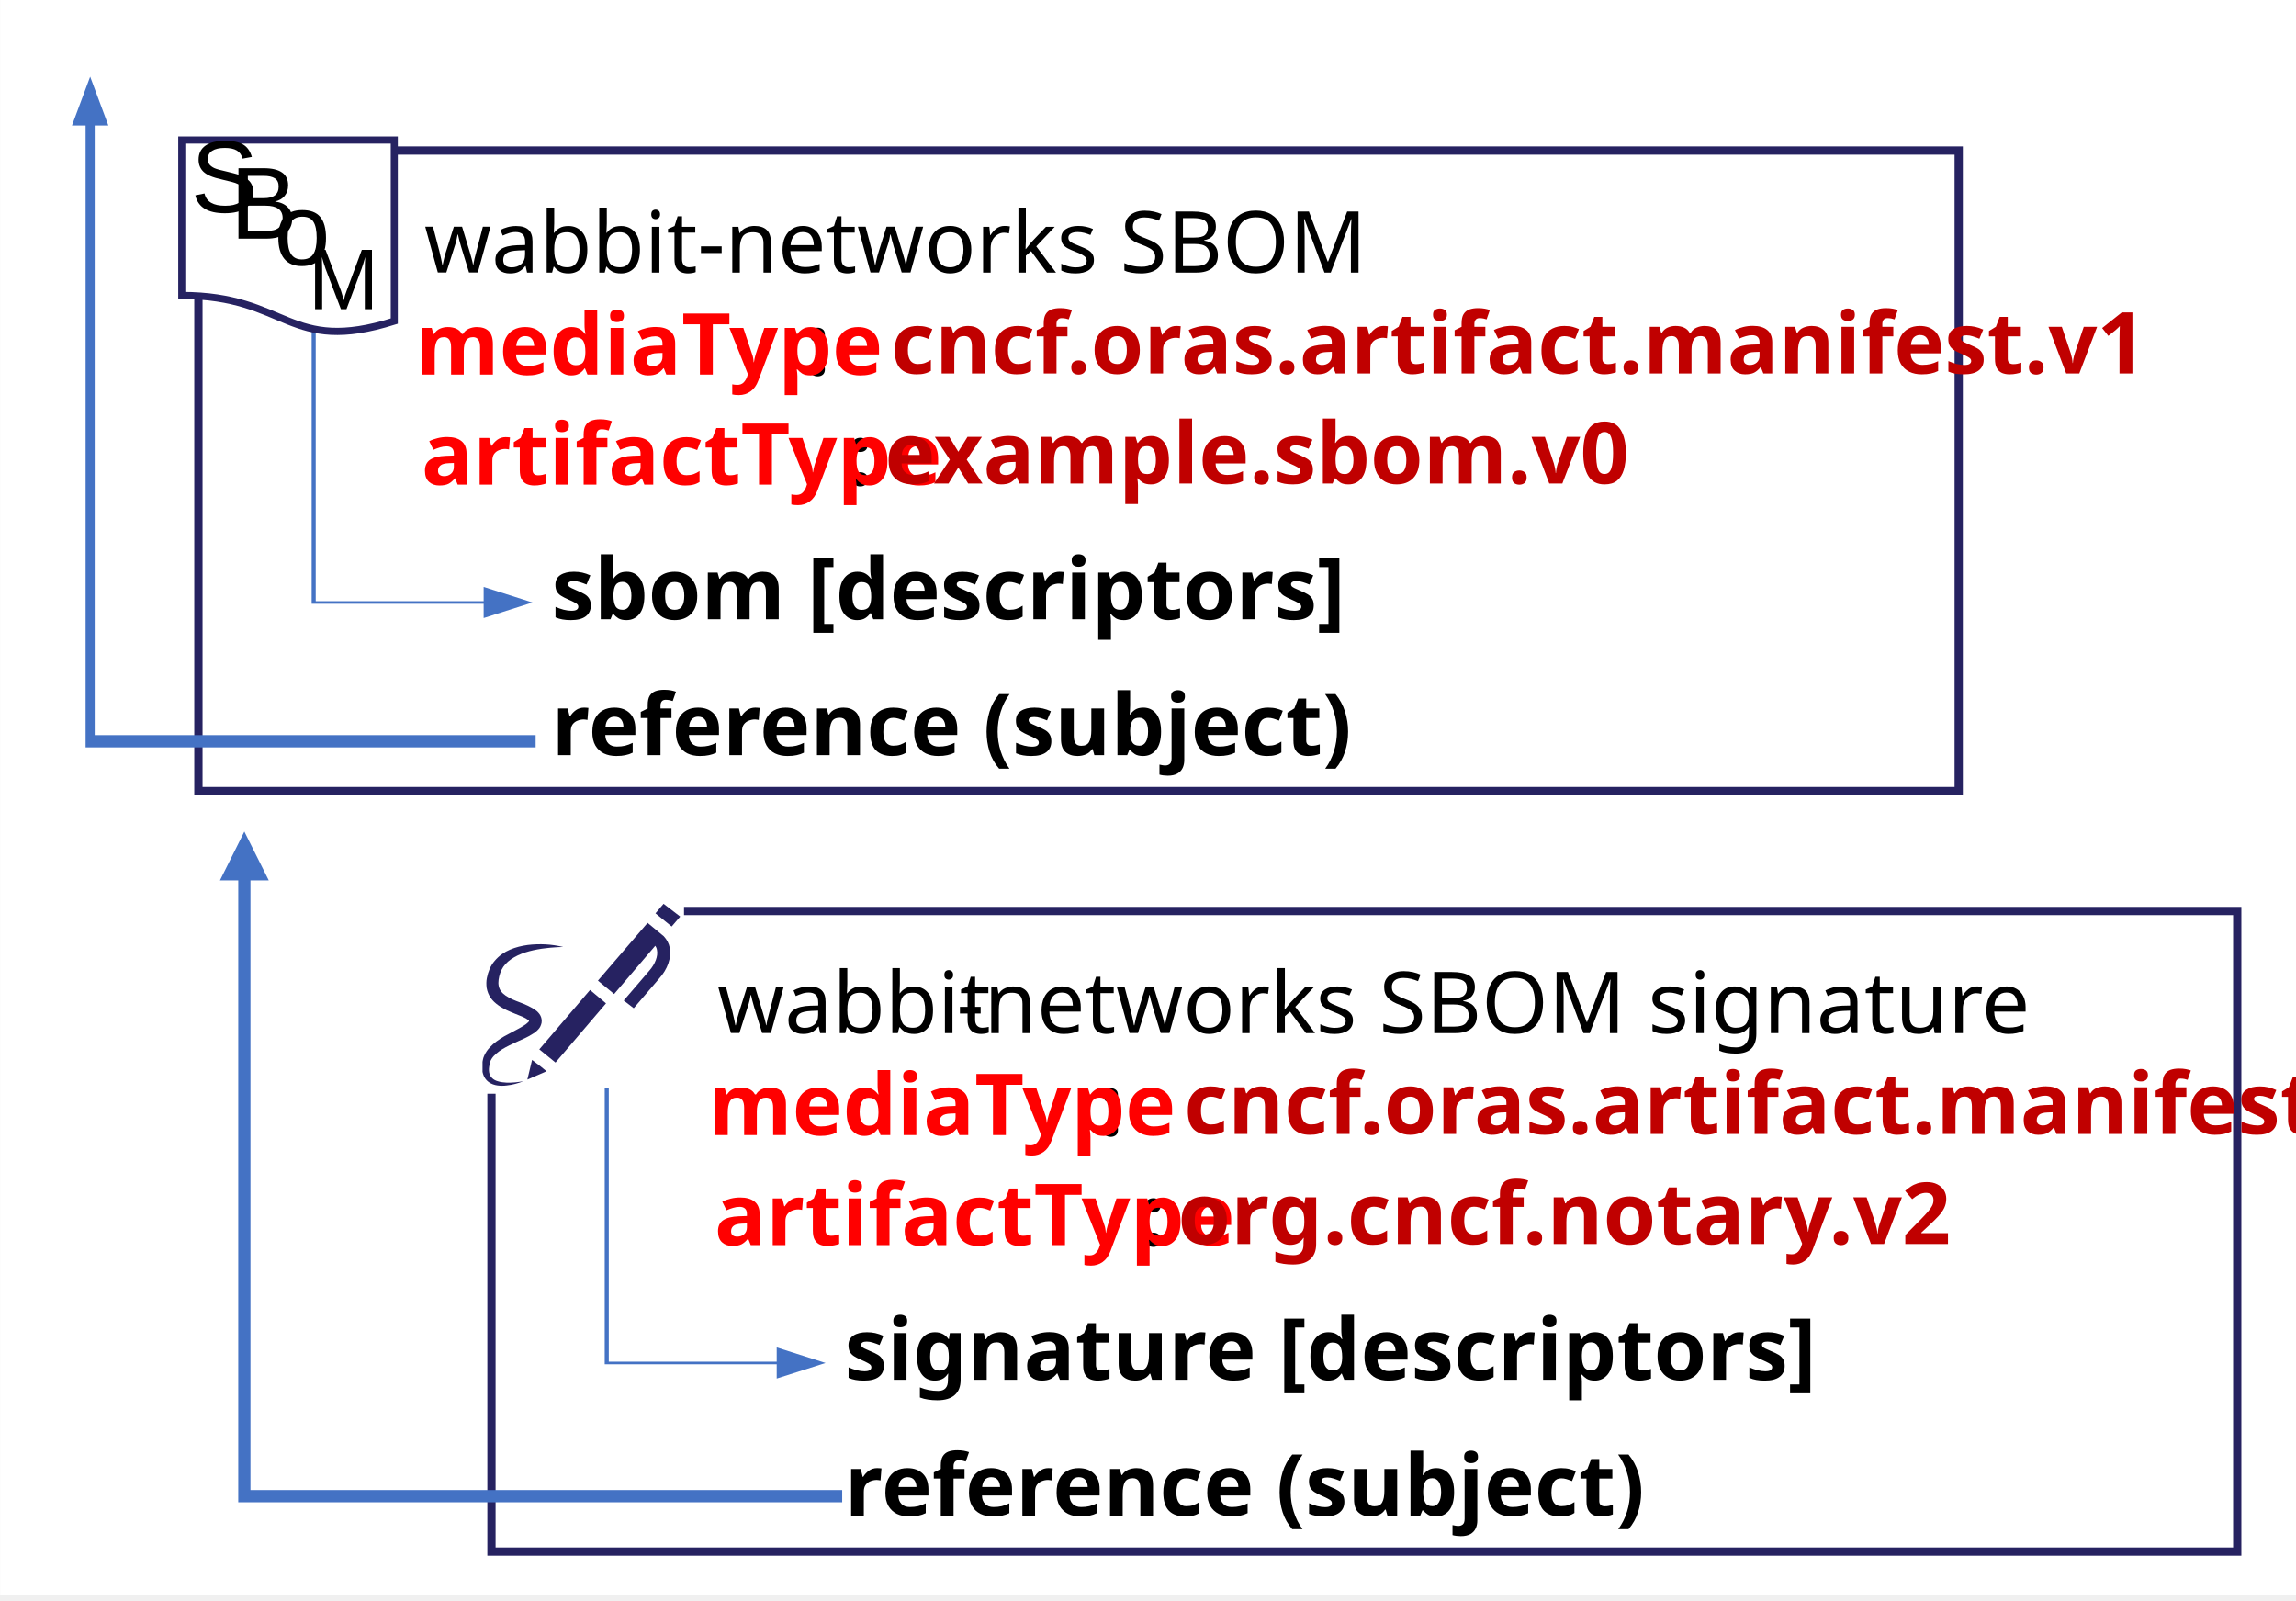
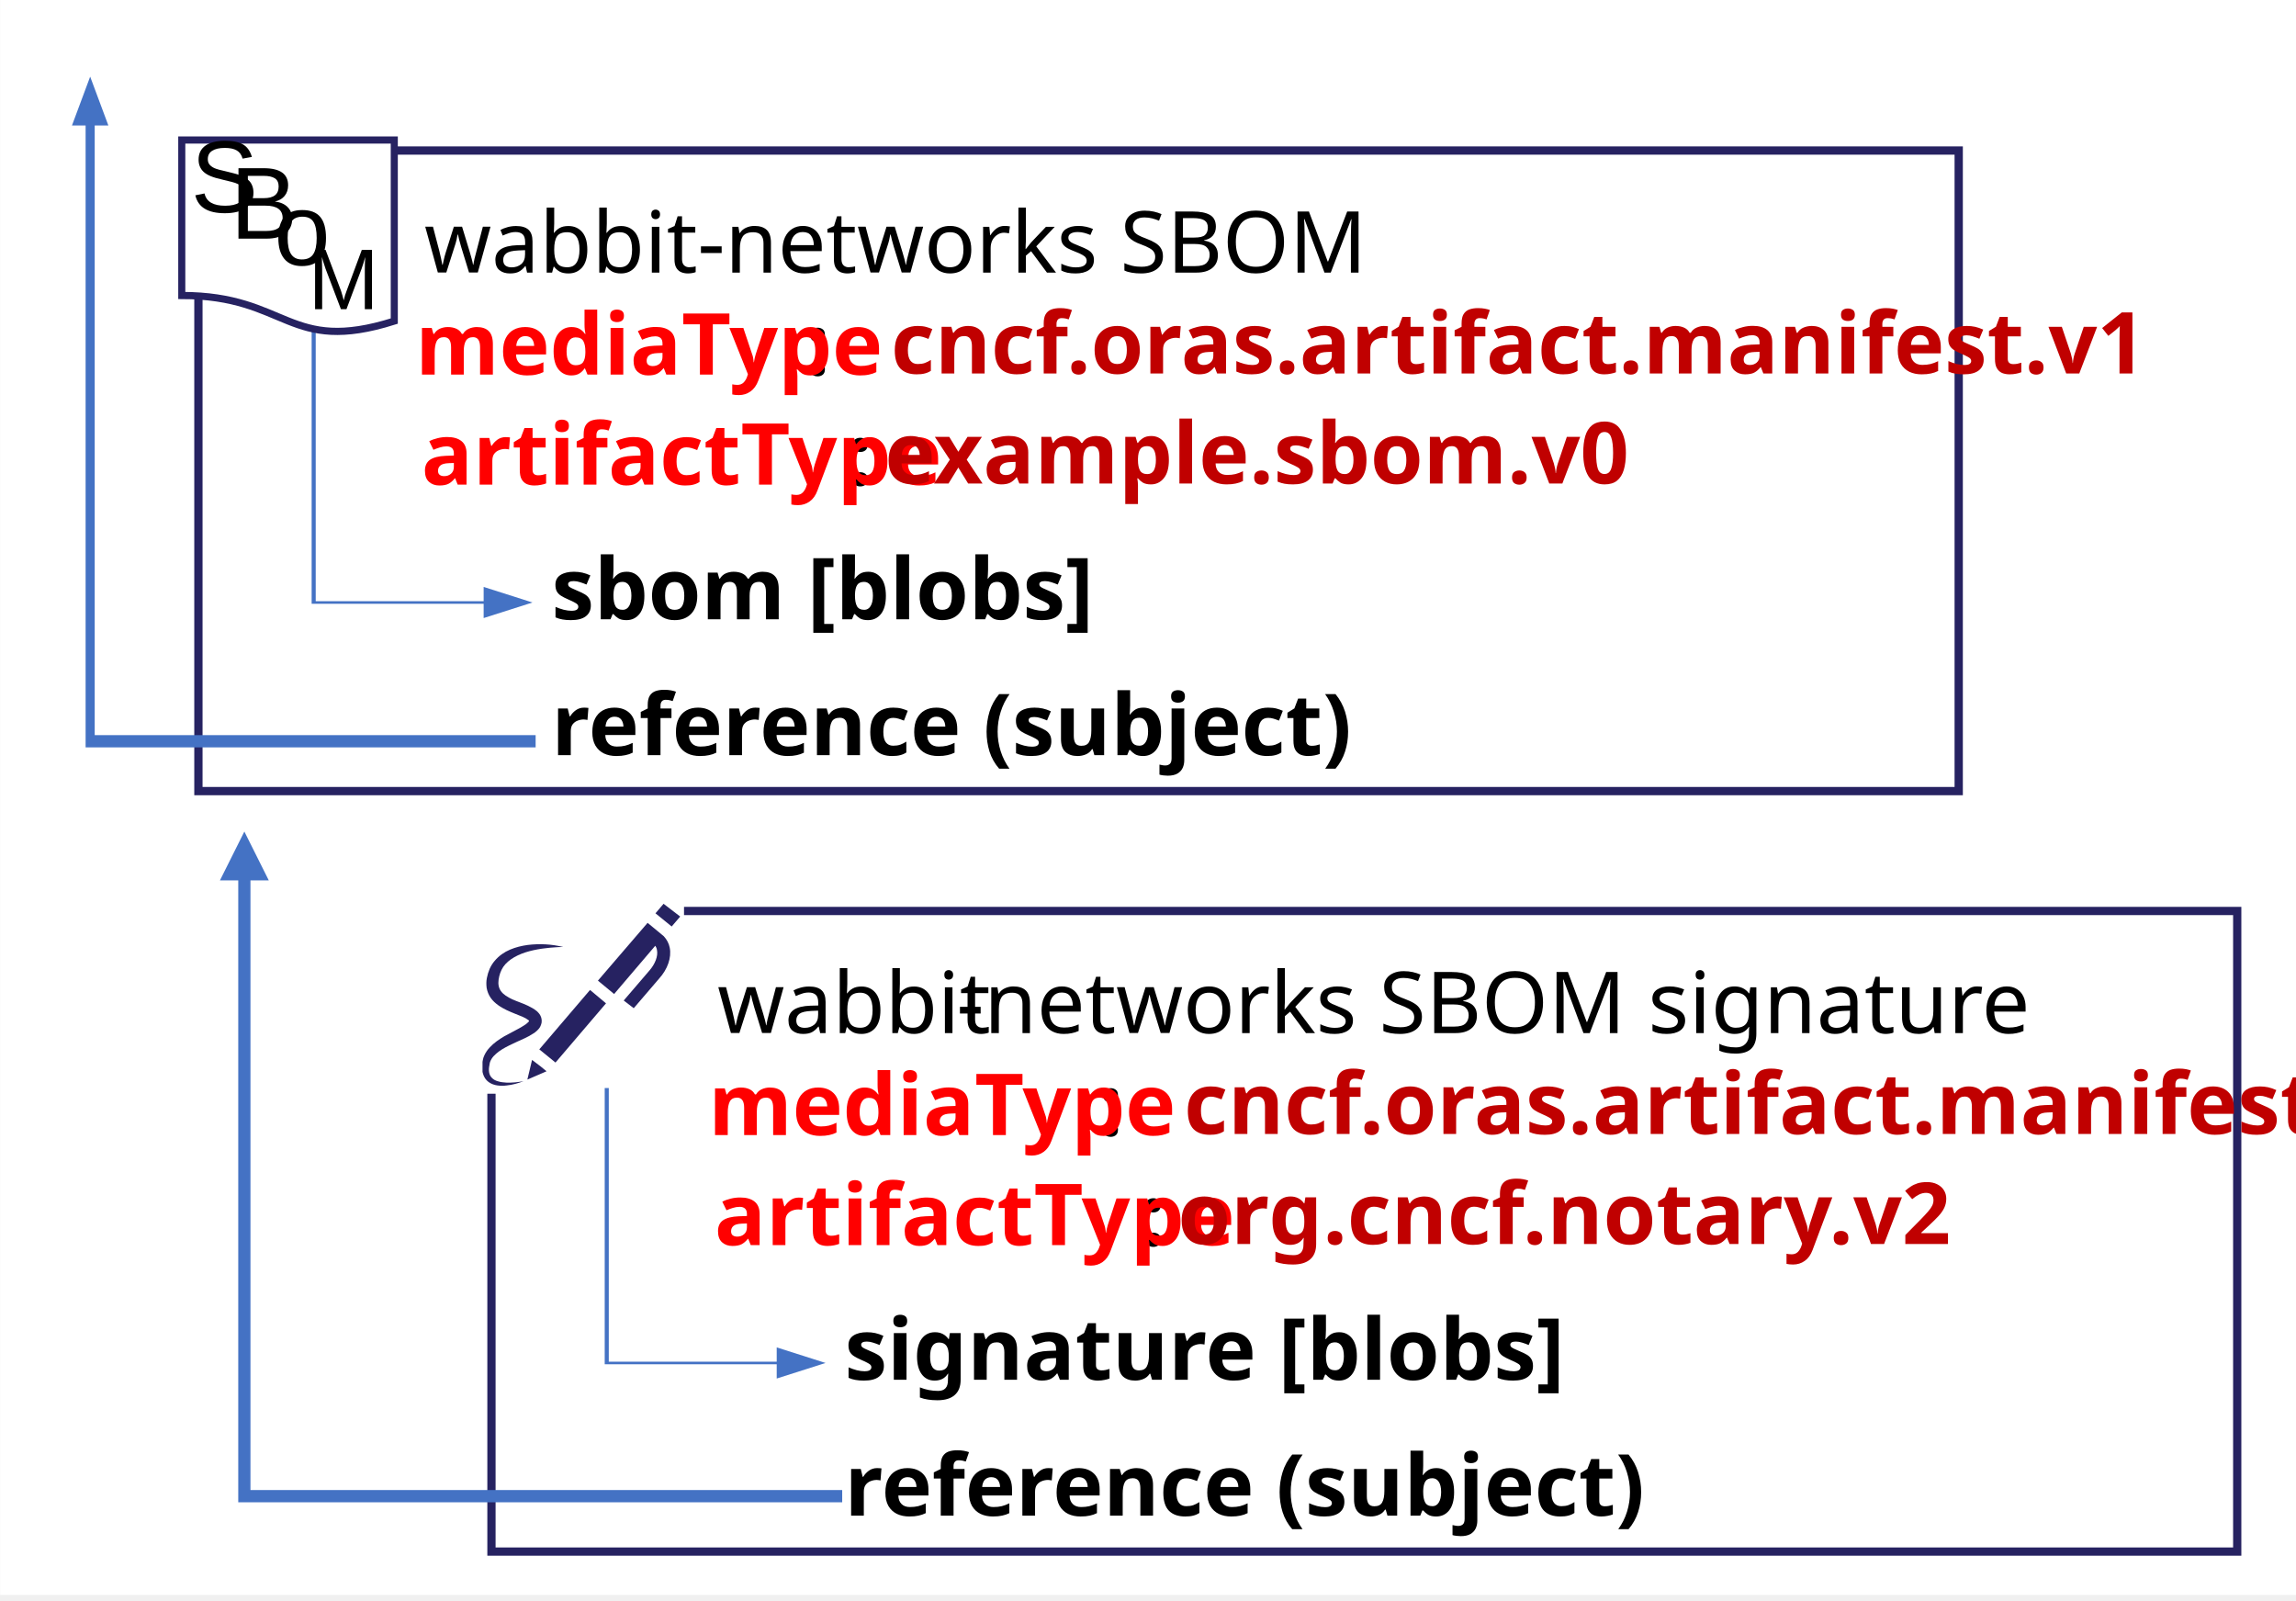
<svg xmlns="http://www.w3.org/2000/svg" width="99.483mm" height="69.321mm" viewBox="0 0 99.483 69.321" version="1.1" id="svg9533">
  <defs id="defs9530">
    <clipPath id="clip0">
      <rect x="504" y="20" width="376" height="262" id="rect9537" />
    </clipPath>
    <clipPath id="clip1">
      <rect x="518" y="30" width="62" height="42" id="rect9540" />
    </clipPath>
    <clipPath id="clip2">
      <rect x="518" y="30" width="62" height="42" id="rect9543" />
    </clipPath>
    <clipPath id="clip3">
      <rect x="518" y="20" width="62" height="62" id="rect9546" />
    </clipPath>
    <clipPath id="clip4">
      <rect x="575" y="162" width="33" height="33" id="rect9549" />
    </clipPath>
    <clipPath id="clip5">
      <rect x="575" y="162" width="33" height="33" id="rect9552" />
    </clipPath>
    <clipPath id="clip6">
      <rect x="574" y="162" width="35" height="33" id="rect9555" />
    </clipPath>
    <clipPath id="clip7">
      <rect x="574" y="162" width="35" height="33" id="rect9558" />
    </clipPath>
    <clipPath id="clip8">
      <rect x="574" y="162" width="34" height="33" id="rect9561" />
    </clipPath>
    <clipPath id="clip9">
      <rect x="574" y="162" width="34" height="33" id="rect9564" />
    </clipPath>
    <clipPath id="clip10">
      <rect x="574" y="162" width="34" height="33" id="rect9567" />
    </clipPath>
    <clipPath id="clip11">
      <rect x="574" y="162" width="34" height="33" id="rect9570" />
    </clipPath>
    <clipPath id="clip0-0">
      <rect x="591" y="357" width="33" height="33" id="rect33584" />
    </clipPath>
    <clipPath id="clip0-3">
      <rect x="591" y="357" width="33" height="33" id="rect213665" />
    </clipPath>
    <clipPath id="clip0-02">
      <rect x="591" y="357" width="33" height="33" id="rect221664" />
    </clipPath>
    <clipPath id="clip0-3-3">
      <rect x="591" y="357" width="33" height="33" id="rect213665-8" />
    </clipPath>
    <clipPath id="clip4-2">
      <rect x="575" y="162" width="33" height="33" id="rect9549-9" />
    </clipPath>
    <clipPath id="clip5-3">
      <rect x="575" y="162" width="33" height="33" id="rect9552-7" />
    </clipPath>
    <clipPath id="clip6-3">
      <rect x="574" y="162" width="35" height="33" id="rect9555-5" />
    </clipPath>
    <clipPath id="clip7-2">
      <rect x="574" y="162" width="35" height="33" id="rect9558-1" />
    </clipPath>
    <clipPath id="clip8-5">
      <rect x="574" y="162" width="34" height="33" id="rect9561-2" />
    </clipPath>
    <clipPath id="clip9-3">
      <rect x="574" y="162" width="34" height="33" id="rect9564-2" />
    </clipPath>
    <clipPath id="clip10-6">
      <rect x="574" y="162" width="34" height="33" id="rect9567-6" />
    </clipPath>
    <clipPath id="clip11-9">
      <rect x="574" y="162" width="34" height="33" id="rect9570-1" />
    </clipPath>
  </defs>
  <g id="layer1" transform="translate(0.3046117,-0.06652)">
    <g clip-path="url(#clip0)" transform="matrix(0.2645833,0,0,0.2645833,-133.6546,-5.225147)" id="g9681">
      <rect x="504.017" y="19.155" width="375.999" height="262" fill="#ffffff" id="rect9575" />
      <g id="g223821" transform="translate(-188.625,70.6204)">
        <path d="M 773.107,98.543 H 1058.999 V 203.434 H 773.107 Z" stroke="#262261" stroke-width="1.35" stroke-miterlimit="8" fill="#ffffff" fill-rule="evenodd" id="path9619-7" />
        <g clip-path="url(#clip4-2)" id="g9647" transform="translate(196.6422,-65.46528)">
          <g clip-path="url(#clip5-3)" id="g9645">
            <g clip-path="url(#clip6-3)" id="g9643">
              <g clip-path="url(#clip7-2)" id="g9641">
                <path d="m 183.097,267.726 h 34.064 v 31.935 h -34.064 z" fill="#ffffff" transform="matrix(1.00067,0,0,1,391.237,-105.726)" id="path9621" />
                <g clip-path="url(#clip8-5)" id="g9639">
                  <g clip-path="url(#clip9-3)" id="g9637">
                    <g clip-path="url(#clip10-6)" id="g9635">
                      <g clip-path="url(#clip11-9)" id="g9633">
                        <path d="m 19.754,16.335 -2.49,-2.191 -7.902,9.728 2.523,2.158 z" fill="#262261" transform="matrix(1.05141,0,0,1,574.456,162.796)" id="path9623" />
                        <path d="M 9.562,26.66 8.234,25.598 7.503,28.818 10.491,27.457 Z" fill="#262261" transform="matrix(1.05141,0,0,1,574.456,162.796)" id="path9625" />
                        <path d="M 27.457,1.594 29.98,3.752 31.308,2.125 28.718,0.033 Z" fill="#262261" transform="matrix(1.05141,0,0,1,574.456,162.796)" id="path9627" />
                        <path d="m 22.51,15.87 1.561,1.262 3.951,-4.847 C 29.349,10.757 29.98,8.831 29.681,7.238 29.549,6.507 29.216,5.877 28.752,5.345 l -2.523,-2.191 -7.736,9.462 2.523,2.191 6.408,-7.902 c 0.133,0.199 0.232,0.432 0.266,0.697 0.199,0.996 -0.299,2.324 -1.195,3.386 z" fill="#262261" transform="matrix(1.05141,0,0,1,574.456,162.796)" id="path9629" />
                        <path d="m 1.693,25.93 c 0.066,-0.166 0.133,-0.332 0.232,-0.498 0.199,-0.332 0.432,-0.598 0.73,-0.863 0.564,-0.531 1.295,-0.963 2.058,-1.361 0.764,-0.398 1.56,-0.763 2.39,-1.162 0.398,-0.199 0.83,-0.432 1.262,-0.731 0.232,-0.133 0.432,-0.299 0.664,-0.531 0.232,-0.232 0.465,-0.498 0.598,-0.93 0.166,-0.398 0.133,-0.93 0,-1.295 C 9.495,18.161 9.23,17.862 8.997,17.629 8.499,17.198 8.034,16.965 7.603,16.733 6.74,16.301 5.91,16.036 5.146,15.671 4.416,15.305 3.785,14.907 3.42,14.376 3.054,13.878 2.922,13.214 3.021,12.483 3.121,11.72 3.353,10.989 3.752,10.358 4.582,9.097 6.142,8.267 7.802,7.802 8.632,7.57 9.495,7.404 10.392,7.304 10.823,7.238 11.288,7.204 11.72,7.171 12.151,7.138 12.616,7.105 13.081,7.105 11.288,6.64 9.429,6.54 7.57,6.773 6.64,6.906 5.71,7.138 4.814,7.537 3.918,7.935 3.088,8.533 2.424,9.363 2.092,9.761 1.826,10.226 1.627,10.691 c -0.199,0.498 -0.332,0.963 -0.432,1.494 -0.1,0.531 -0.1,1.062 -0.033,1.627 0.1,0.564 0.299,1.129 0.631,1.627 0.332,0.498 0.73,0.863 1.162,1.195 0.432,0.332 0.863,0.564 1.295,0.797 0.863,0.431 1.726,0.763 2.49,1.095 0.365,0.166 0.697,0.365 0.896,0.531 0.1,0.066 0.133,0.133 0.133,0.166 0,0.033 0,0 0,0 0,0 -0.033,0.1 -0.133,0.199 -0.1,0.1 -0.232,0.199 -0.365,0.332 -0.299,0.232 -0.664,0.431 -1.029,0.664 -0.764,0.432 -1.56,0.863 -2.357,1.328 -0.797,0.498 -1.594,1.062 -2.258,1.826 -0.332,0.365 -0.631,0.83 -0.83,1.295 -0.1,0.232 -0.199,0.498 -0.232,0.764 -0.066,0.266 -0.066,0.498 -0.1,0.73 -0.033,0.498 -0.033,0.996 0.133,1.527 0.133,0.498 0.432,0.996 0.863,1.328 0.432,0.332 0.93,0.498 1.394,0.564 0.498,0.066 0.963,0.066 1.428,0 C 5.212,29.681 6.076,29.416 6.906,29.084 6.009,29.25 5.113,29.349 4.25,29.316 3.818,29.283 3.386,29.25 2.988,29.117 2.59,29.017 2.224,28.818 1.992,28.552 1.494,28.054 1.428,27.258 1.594,26.461 c 0,-0.133 0.066,-0.365 0.1,-0.531 z" fill="#262261" transform="matrix(1.05141,0,0,1,574.456,162.796)" id="path9631" />
                      </g>
                    </g>
                  </g>
                </g>
              </g>
            </g>
          </g>
        </g>
        <text font-family="Calibri, Calibri_MSFontService, sans-serif" font-weight="400" font-size="14px" id="text9657-4" x="810.1" y="118.535">wabbit<tspan font-size="14px" x="849.267" y="118.535" id="tspan9649">-networks SBOM signature</tspan>
        </text>
        <path d="m 821.154,172.762 h -29.5 v -45.232 h 0.666 v 45.02 l -0.333,-0.213 h 29.167 z m -1.333,-2.761 8,2.549 -8,2.549 z" fill="#4472c4" id="path9659-2" style="stroke-width:0.798" />
        <text xml:space="preserve" style="font-style:normal;font-weight:normal;font-size:40px;line-height:1.25;font-family:sans-serif;fill:#000000;fill-opacity:1;stroke:none" x="916.951" y="209.636" id="text13215-5">
          <tspan id="tspan13213-0" x="916.951" y="209.636"> </tspan>
        </text>
        <text font-family="Calibri, Calibri_MSFontService, sans-serif" font-weight="400" font-size="14px" id="text75456-7-31" x="791.782" y="175.299">
-           <tspan font-size="14px" x="830.949" y="175.299" id="tspan75448-7-1" style="font-weight:bold">signature [descriptors]</tspan>
+           <tspan font-size="14px" x="830.949" y="175.299" id="tspan75448-7-1" style="font-weight:bold">signature [blobs]</tspan>
        </text>
        <text font-family="Calibri, Calibri_MSFontService, sans-serif" font-weight="400" font-size="14px" id="text75456-7-6-41" x="791.75" y="197.547">
          <tspan font-size="14px" x="830.916" y="197.547" id="tspan75448-7-2-9" style="font-weight:bold">reference (subject)</tspan>
        </text>
        <g id="g202427-7" transform="translate(190.5331,-58.84173)">
          <text fill="#ff0000" font-family="Calibri, Calibri_MSFontService, sans-serif" font-weight="700" font-size="14px" id="text9617-2-6-4" x="624.639" y="212.201">
            <tspan fill="#000000" font-size="14px" x="688.972" y="212.201" id="tspan9613-6-8-3">:</tspan>
          </text>
          <text fill="#ff0000" font-family="Calibri, Calibri_MSFontService, sans-serif" font-weight="700" font-size="14px" id="text9617-2-8-2" x="619.083" y="212.093">artifactType<tspan fill="#000000" font-size="14px" x="683.416" y="212.093" id="tspan9613-6-2-2" />
          </text>
          <text fill="#ff0000" font-family="Calibri, Calibri_MSFontService, sans-serif" font-weight="700" font-size="14px" id="text9617-2-8-9-0" x="623.649" y="211.915">
            <tspan fill="#c00000" font-size="14px" x="694.982" y="211.915" id="tspan9615-5-0-7-8">org.cncf.notary.v2</tspan>
          </text>
        </g>
        <g id="g202427-6-8" transform="translate(189.547,-76.86281)">
          <text fill="#ff0000" font-family="Calibri, Calibri_MSFontService, sans-serif" font-weight="700" font-size="14px" id="text9617-2-6-3-9" x="618.639" y="212.201">
            <tspan fill="#000000" font-size="14px" x="682.972" y="212.201" id="tspan9613-6-8-2-9">:</tspan>
          </text>
          <text fill="#ff0000" font-family="Calibri, Calibri_MSFontService, sans-serif" font-weight="700" font-size="14px" id="text9617-2-8-5-09" x="619.083" y="212.093">mediaType</text>
          <text fill="#ff0000" font-family="Calibri, Calibri_MSFontService, sans-serif" font-weight="700" font-size="14px" id="text9617-2-8-9-9-1" x="625.649" y="211.915">
            <tspan fill="#c00000" font-size="14px" x="696.982" y="211.915" id="tspan9615-5-0-7-0-1">cncf.oras.artifact.manifest.v1</tspan>
          </text>
        </g>
      </g>
      <path d="m 581.366,37.148 13.089,9.444 c 0.183,8.45 0.355,16.899 0.539,25.349 l -57.454,7.207 -11.492,-7.953 c -0.183,-8.615 0.172,-18.224 0,-26.84 z" fill="#ffffff" fill-rule="evenodd" id="path9587" />
      <path d="m 641.921,265.98 h -98.904 v -103.158 h 2 v 102.158 l -1,-1 h 97.904 z m -101.904,-101.825 4,-8 4,8 z" fill="#4472c4" id="path9679" />
      <g id="g222114" transform="translate(-118.0458,-18.65131)">
        <path d="M 654.538,63.299 H 942.809 V 168.185 H 654.538 Z" stroke="#262261" stroke-width="1.356" stroke-miterlimit="8" fill="#ffffff" fill-rule="evenodd" id="path9619-6" />
        <text font-family="Calibri, Calibri_MSFontService, sans-serif" font-weight="400" font-size="14px" id="text9657-7" x="691.528" y="83.288">wabbit-networks SBOM</text>
        <path d="M 702.582,137.515 H 673.082 V 92.283 h 0.666 v 45.02 l -0.333,-0.213 h 29.167 z m -1.333,-2.761 8,2.549 -8,2.549 z" fill="#4472c4" id="path9659-9" style="stroke-width:0.798" />
        <text font-family="Calibri, Calibri_MSFontService, sans-serif" font-weight="400" font-size="14px" id="text75456-7-3" x="673.21" y="140.053">
-           <tspan font-size="14px" x="712.377" y="140.053" id="tspan75448-7-6" style="font-weight:bold">sbom [descriptors]</tspan>
+           <tspan font-size="14px" x="712.377" y="140.053" id="tspan75448-7-6" style="font-weight:bold">sbom [blobs]</tspan>
        </text>
        <text font-family="Calibri, Calibri_MSFontService, sans-serif" font-weight="400" font-size="14px" id="text75456-7-6-4" x="673.178" y="162.3">
          <tspan font-size="14px" x="712.344" y="162.3" id="tspan75448-7-2-8" style="font-weight:bold">reference (subject)</tspan>
        </text>
        <g id="g202427-9" transform="translate(71.96104,-94.08863)">
          <text fill="#ff0000" font-family="Calibri, Calibri_MSFontService, sans-serif" font-weight="700" font-size="14px" id="text9617-2-6-9" x="624.639" y="212.201">
            <tspan fill="#000000" font-size="14px" x="688.972" y="212.201" id="tspan9613-6-8-8">:</tspan>
          </text>
          <text fill="#ff0000" font-family="Calibri, Calibri_MSFontService, sans-serif" font-weight="700" font-size="14px" id="text9617-2-8-3" x="619.083" y="212.093">artifactType<tspan fill="#000000" font-size="14px" x="683.416" y="212.093" id="tspan9613-6-2-5" />
          </text>
          <text fill="#ff0000" font-family="Calibri, Calibri_MSFontService, sans-serif" font-weight="700" font-size="14px" id="text9617-2-8-9-6" x="623.649" y="211.915">
            <tspan fill="#c00000" font-size="14px" x="694.982" y="211.915" id="tspan9615-5-0-7-5">example.sbom.v0</tspan>
          </text>
        </g>
        <g id="g202427-6-1" transform="translate(70.97495,-112.1097)">
          <text fill="#ff0000" font-family="Calibri, Calibri_MSFontService, sans-serif" font-weight="700" font-size="14px" id="text9617-2-6-3-1" x="618.639" y="212.201">
            <tspan fill="#000000" font-size="14px" x="682.972" y="212.201" id="tspan9613-6-8-2-2">:</tspan>
          </text>
          <text fill="#ff0000" font-family="Calibri, Calibri_MSFontService, sans-serif" font-weight="700" font-size="14px" id="text9617-2-8-5-0" x="619.083" y="212.093">mediaType</text>
          <text fill="#ff0000" font-family="Calibri, Calibri_MSFontService, sans-serif" font-weight="700" font-size="14px" id="text9617-2-8-9-9-3" x="625.649" y="211.915">
            <tspan fill="#c00000" font-size="14px" x="696.982" y="211.915" id="tspan9615-5-0-7-0-3">cncf.oras.artifact.manifest.v1</tspan>
          </text>
        </g>
        <g clip-path="url(#clip0-3-3)" transform="matrix(1.421753,0,0,1.443047,-195.3721,-461.9716)" id="g213680-5">
          <path d="M 0,0 H 24.444 V 17.643 C 12.222,17.643 12.222,24.365 0,20.546 Z" stroke="#262261" stroke-width="0.815" stroke-miterlimit="8" fill="#ffffff" fill-rule="evenodd" transform="matrix(-1.00134,0,0,1,620.351,362.806)" id="path213670-4" />
          <text font-family="Calibri, Calibri_MSFontService, Arial" font-weight="400" font-size="19px" transform="matrix(0.611933,0,0,0.611111,596.912,371)" id="text213678-8">S<tspan font-size="19px" x="7.415" y="4.909" id="tspan213672-7">B</tspan>
            <tspan font-size="19px" x="15.682" y="9.818" id="tspan213674-8">o</tspan>
            <tspan font-size="16px" x="22.086" y="18" id="tspan213676-8">M</tspan>
          </text>
        </g>
      </g>
      <path d="M 591.717,142.372 H 518.02 V 39.214 h 1.49 V 141.372 l -0.745,-1 h 72.952 z m -75.932,-101.825 2.981,-8 2.981,8 z" fill="#4472c4" id="path9679-6" style="stroke-width:0.863" />
    </g>
    <g clip-path="url(#clip0-0)" transform="matrix(0.2645833,0,0,0.2645833,-47.6135,61.73911)" id="g33599">
      <path d="M 0,0 H 24.444 V 17.643 C 12.222,17.643 12.222,24.365 0,20.546 Z" stroke="#262261" stroke-width="0.815" stroke-miterlimit="8" fill="#ffffff" fill-rule="evenodd" transform="matrix(-1.00134,0,0,1,620.351,362.806)" id="path33589" />
      <text font-family="Calibri, Calibri_MSFontService, Arial" font-weight="400" font-size="19px" transform="matrix(0.611933,0,0,0.611111,596.912,371)" id="text33597">S<tspan font-size="19px" x="7.415" y="4.909" id="tspan33591">B</tspan>
        <tspan font-size="19px" x="15.682" y="9.818" id="tspan33593">o</tspan>
        <tspan font-size="16px" x="22.086" y="18" id="tspan33595">M</tspan>
      </text>
    </g>
  </g>
</svg>
